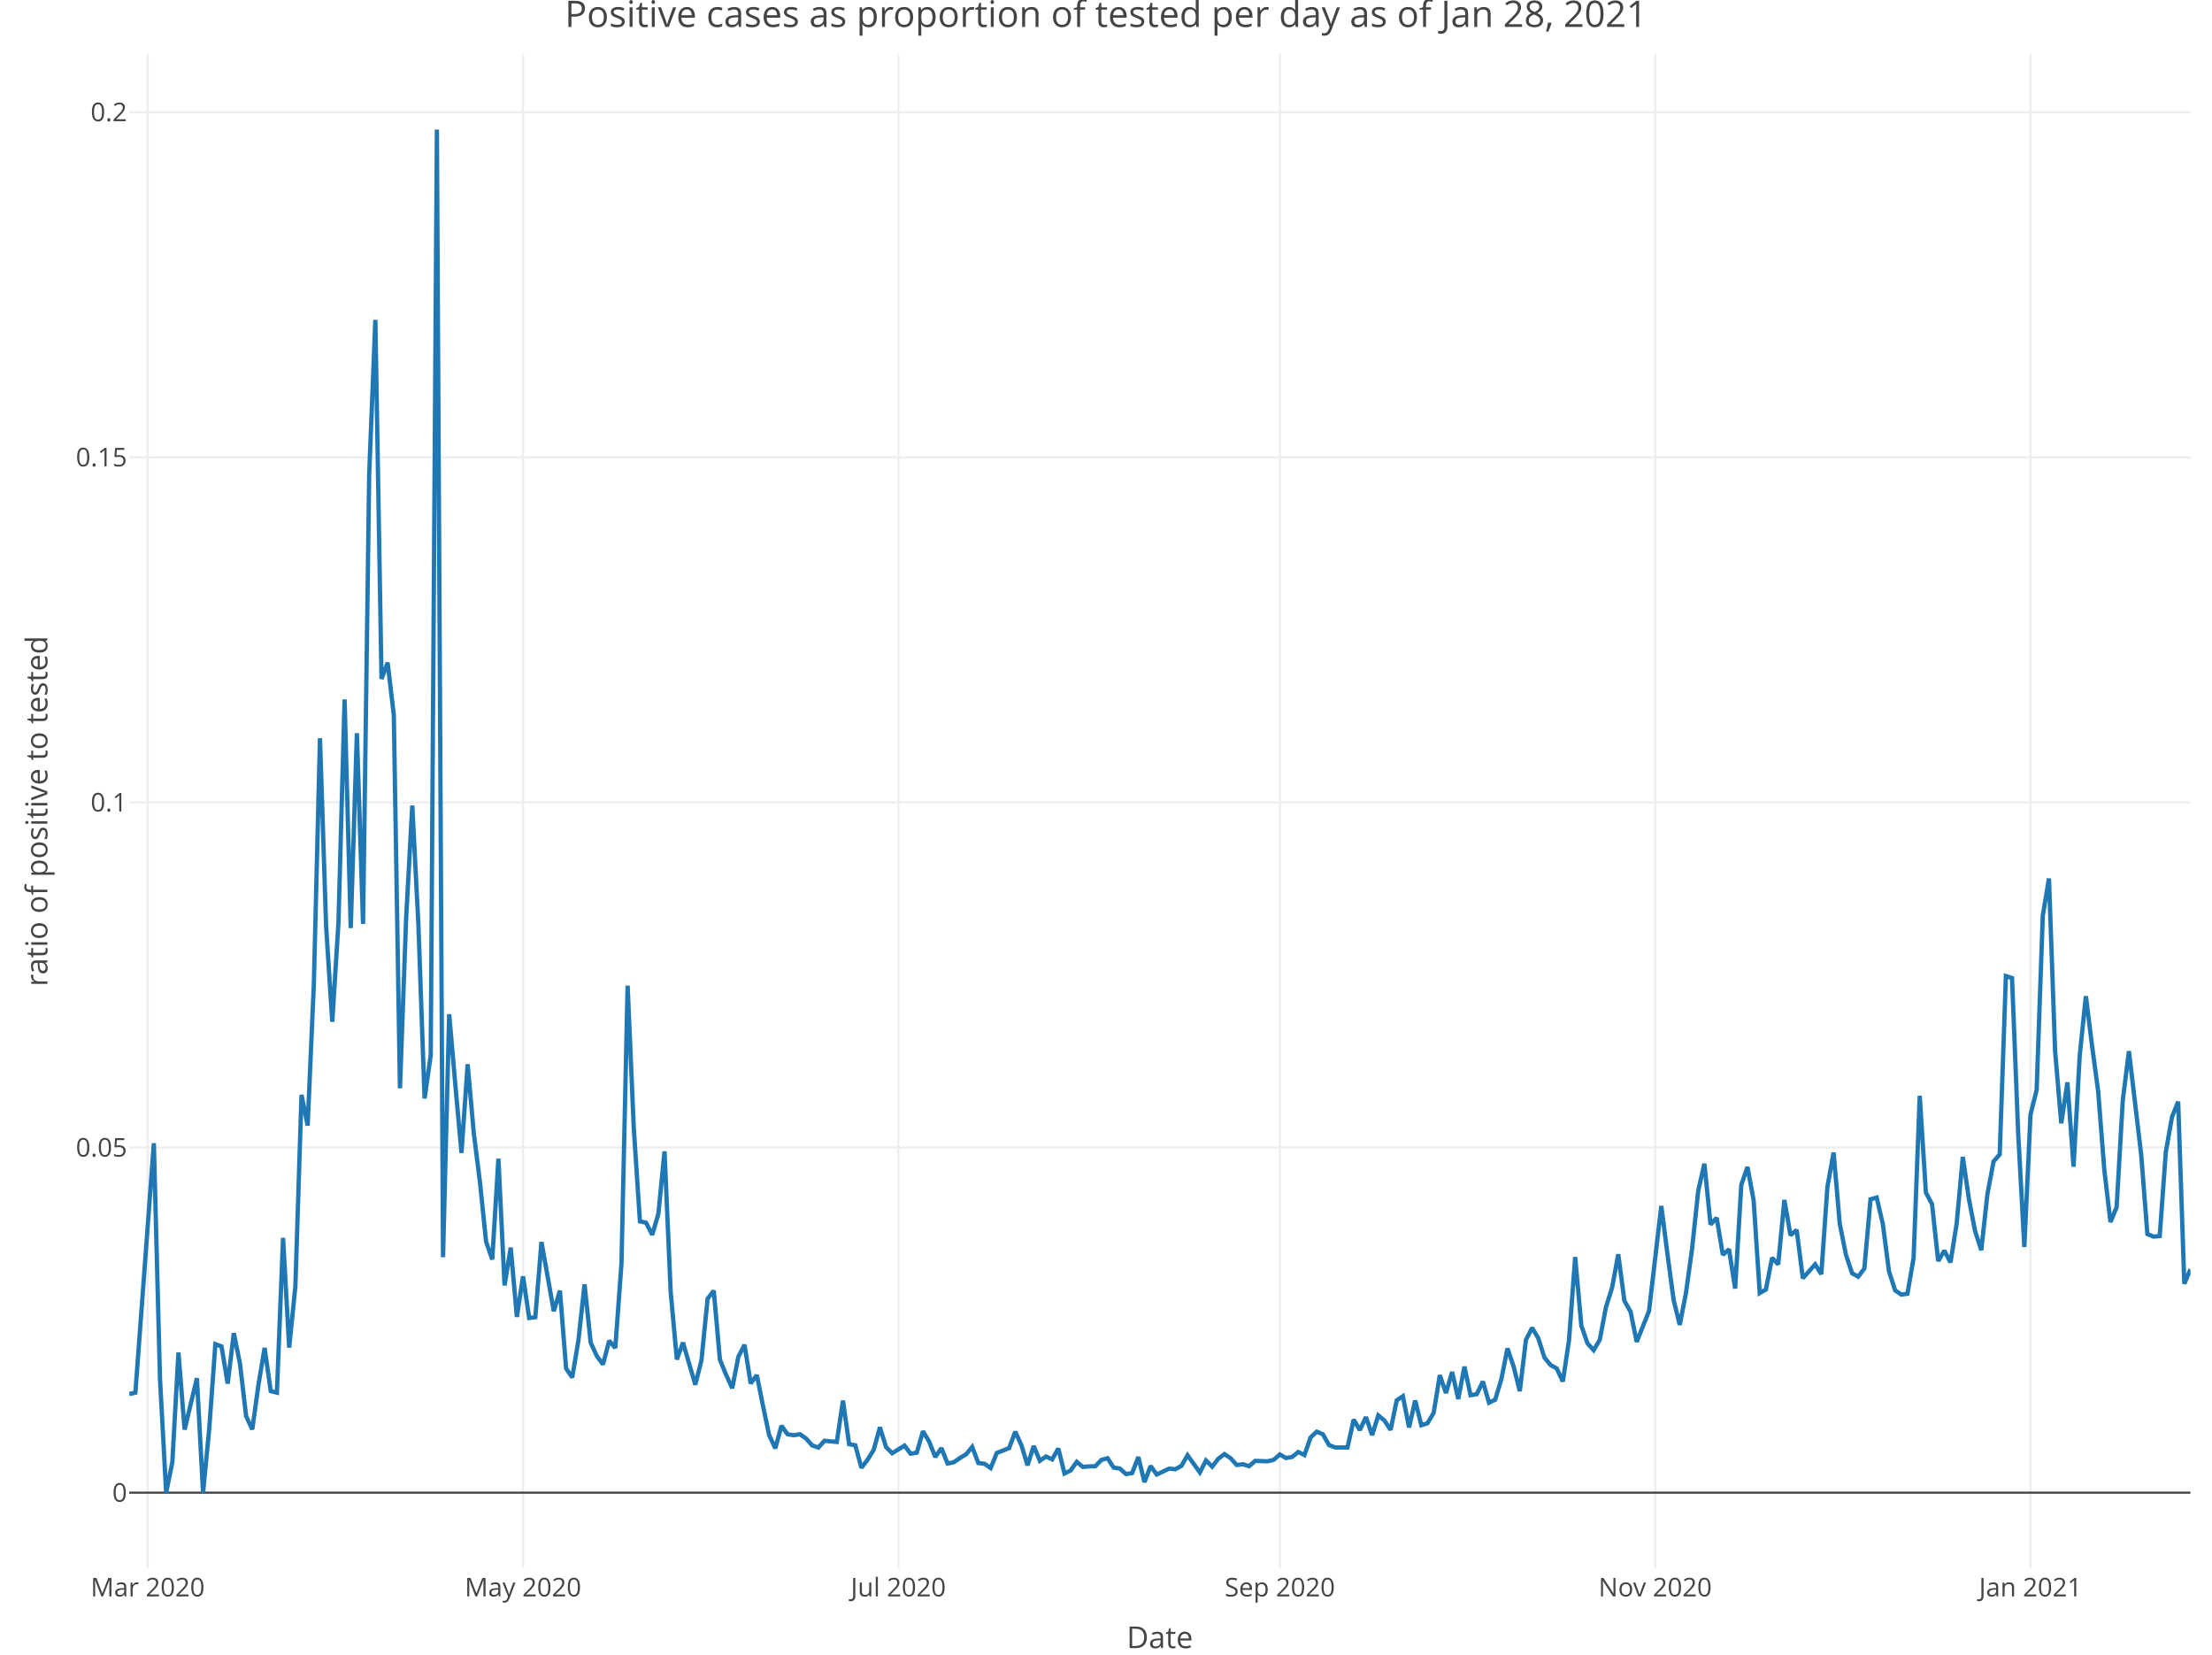
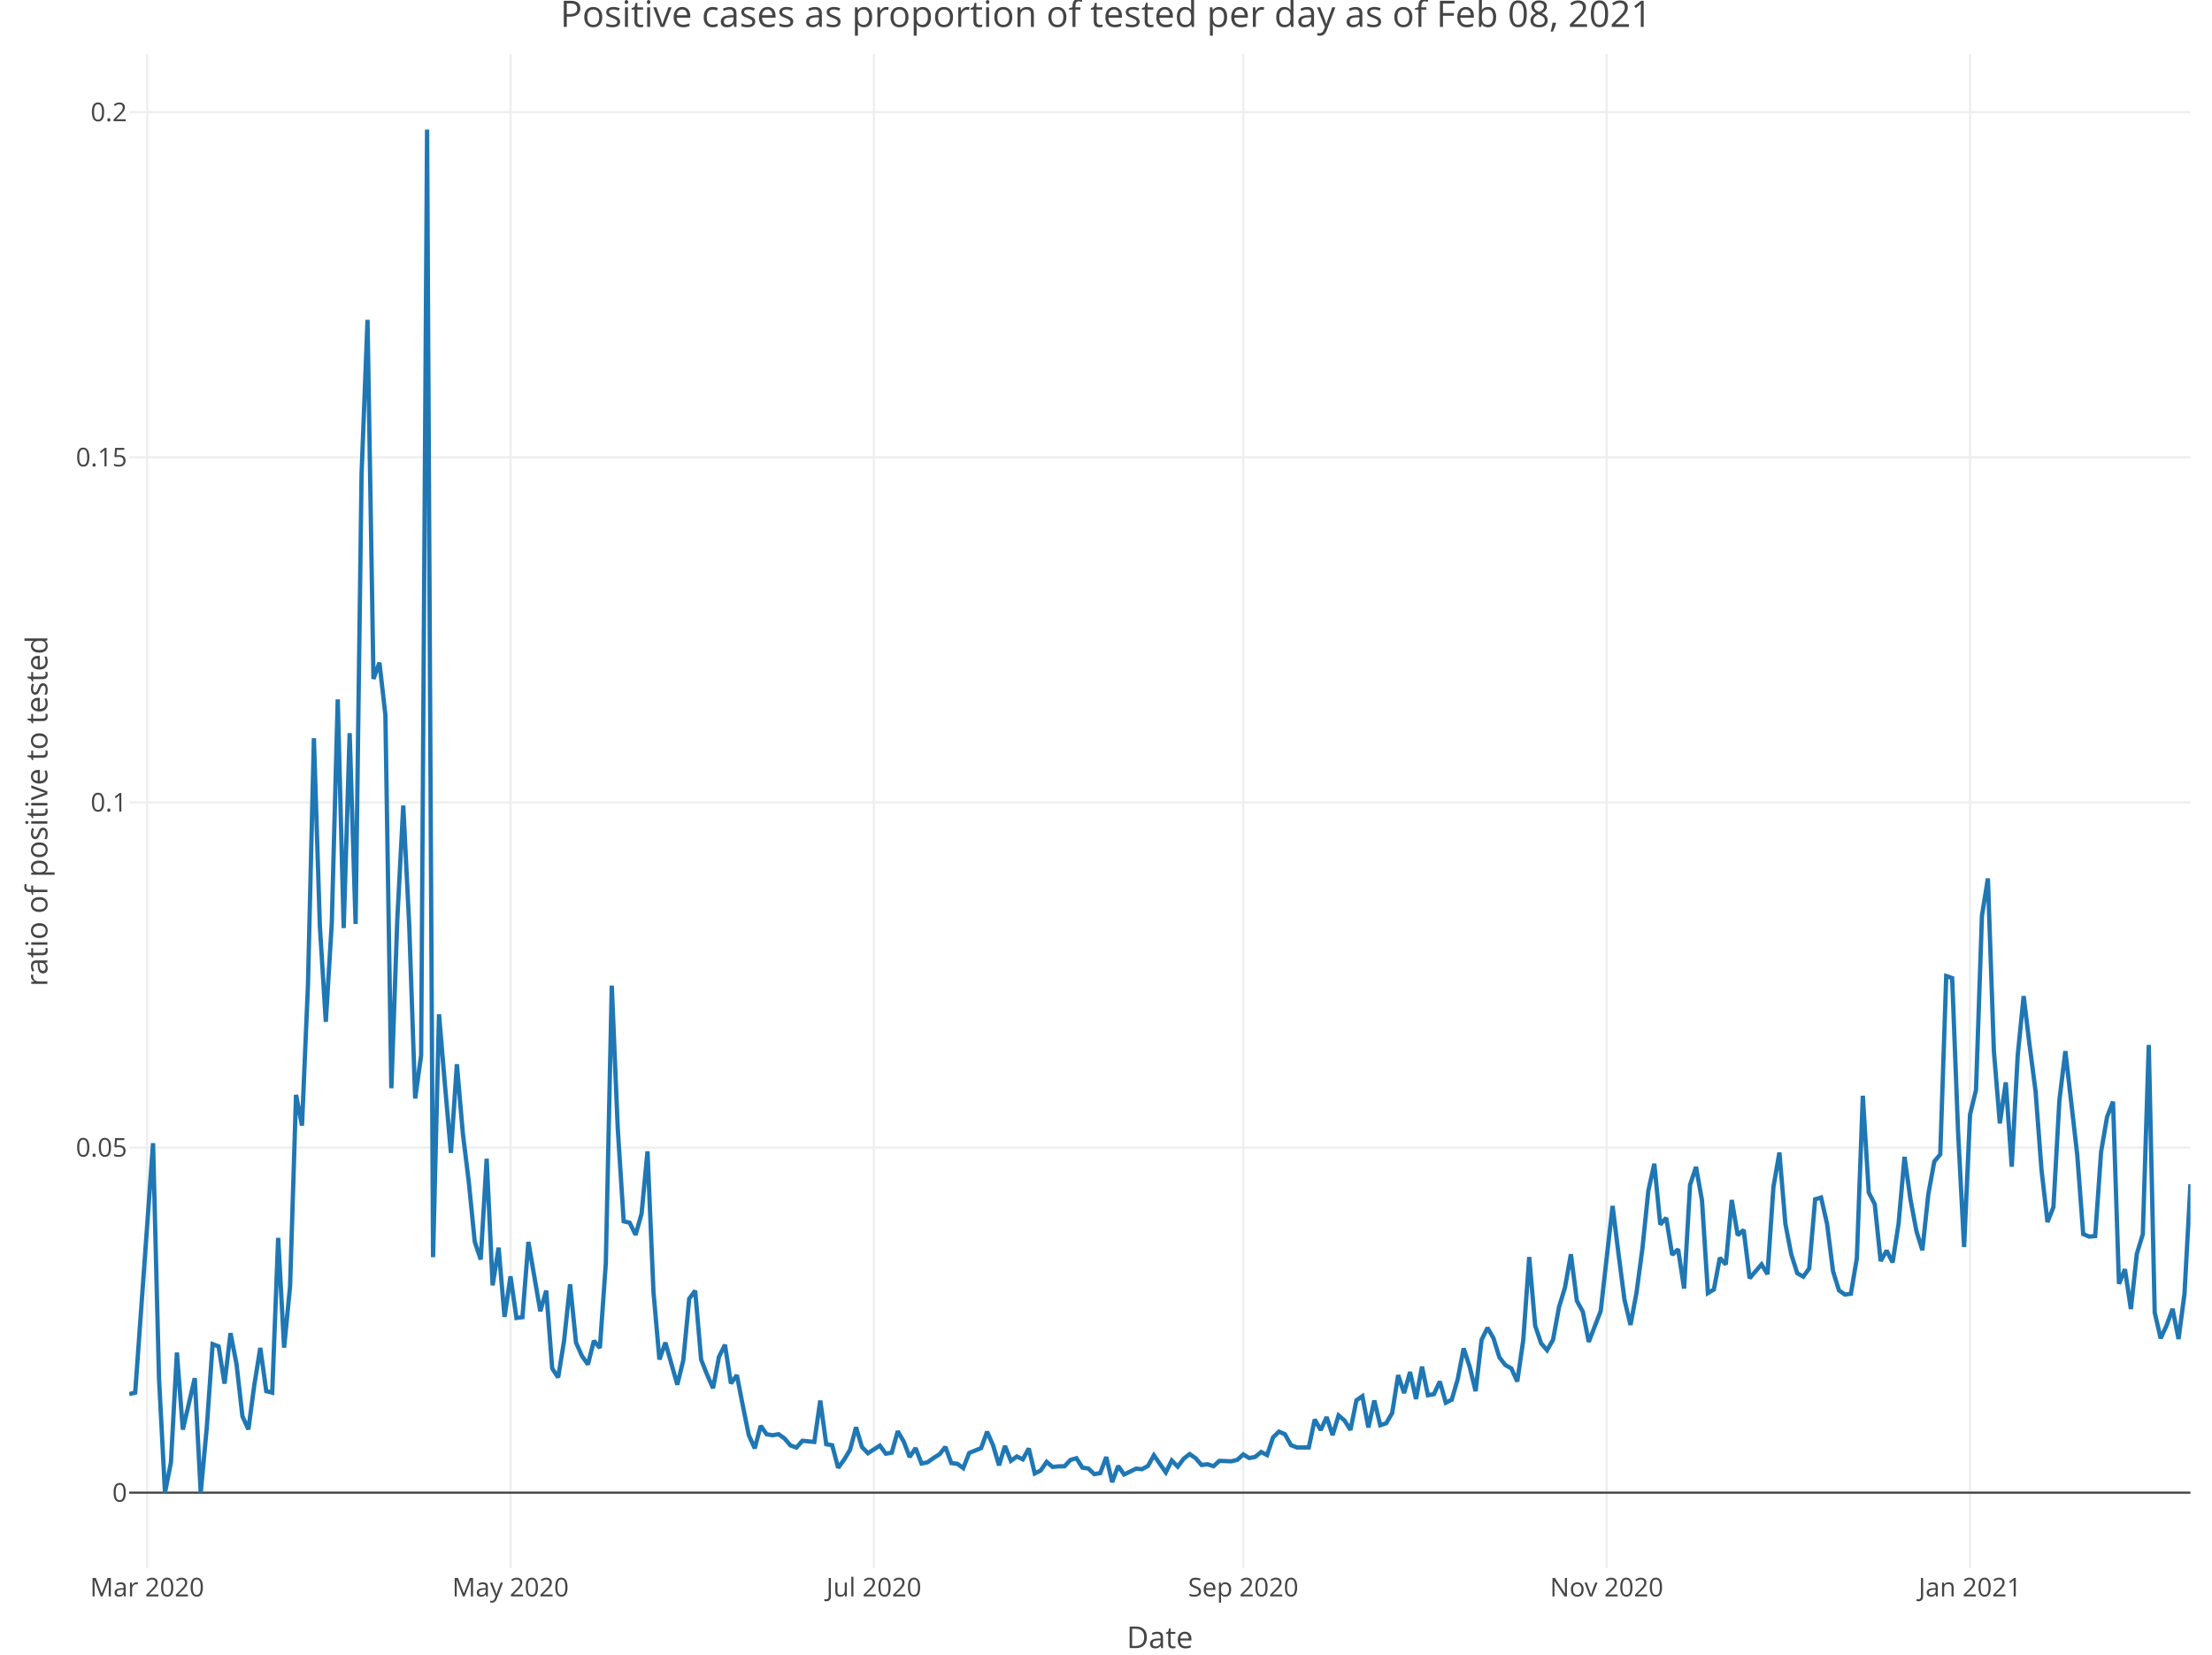
<svg xmlns="http://www.w3.org/2000/svg" class="main-svg" width="1027" height="768" style="" viewBox="0 0 1027 768">
  <rect x="0" y="0" width="1027" height="768" style="fill: rgb(255, 255, 255); fill-opacity: 1;" />
-   <defs id="defs-f597f5">
+   <defs id="defs-bf0fb3">
    <g class="clips">
-       <clipPath id="clipf597f5xyplot" class="plotclip">
+       <clipPath id="clipbf0fb3xyplot" class="plotclip">
        <rect width="957" height="703" />
      </clipPath>
-       <clipPath class="axesclip" id="clipf597f5x">
+       <clipPath class="axesclip" id="clipbf0fb3x">
        <rect x="60" y="0" width="957" height="768" />
      </clipPath>
-       <clipPath class="axesclip" id="clipf597f5y">
+       <clipPath class="axesclip" id="clipbf0fb3y">
        <rect x="0" y="25" width="1027" height="703" />
      </clipPath>
-       <clipPath class="axesclip" id="clipf597f5xy">
+       <clipPath class="axesclip" id="clipbf0fb3xy">
        <rect x="60" y="25" width="957" height="703" />
      </clipPath>
    </g>
    <g class="gradients" />
  </defs>
  <g class="bglayer" />
  <g class="layer-below">
    <g class="imagelayer" />
    <g class="shapelayer" />
  </g>
  <g class="cartesianlayer">
    <g class="subplot xy">
      <g class="layer-subplot">
        <g class="shapelayer" />
        <g class="imagelayer" />
      </g>
      <g class="gridlayer">
        <g class="x">
-           <path class="xgrid crisp" transform="translate(68.57,0)" d="M0,25v703" style="stroke: rgb(238, 238, 238); stroke-opacity: 1; stroke-width: 1px;" />
-           <path class="xgrid crisp" transform="translate(242.83,0)" d="M0,25v703" style="stroke: rgb(238, 238, 238); stroke-opacity: 1; stroke-width: 1px;" />
-           <path class="xgrid crisp" transform="translate(417.09,0)" d="M0,25v703" style="stroke: rgb(238, 238, 238); stroke-opacity: 1; stroke-width: 1px;" />
-           <path class="xgrid crisp" transform="translate(594.21,0)" d="M0,25v703" style="stroke: rgb(238, 238, 238); stroke-opacity: 1; stroke-width: 1px;" />
-           <path class="xgrid crisp" transform="translate(768.47,0)" d="M0,25v703" style="stroke: rgb(238, 238, 238); stroke-opacity: 1; stroke-width: 1px;" />
-           <path class="xgrid crisp" transform="translate(942.73,0)" d="M0,25v703" style="stroke: rgb(238, 238, 238); stroke-opacity: 1; stroke-width: 1px;" />
+           <path class="xgrid crisp" transform="translate(68.3,0)" d="M0,25v703" style="stroke: rgb(238, 238, 238); stroke-opacity: 1; stroke-width: 1px;" />
+           <path class="xgrid crisp" transform="translate(237.02,0)" d="M0,25v703" style="stroke: rgb(238, 238, 238); stroke-opacity: 1; stroke-width: 1px;" />
+           <path class="xgrid crisp" transform="translate(405.74,0)" d="M0,25v703" style="stroke: rgb(238, 238, 238); stroke-opacity: 1; stroke-width: 1px;" />
+           <path class="xgrid crisp" transform="translate(577.22,0)" d="M0,25v703" style="stroke: rgb(238, 238, 238); stroke-opacity: 1; stroke-width: 1px;" />
+           <path class="xgrid crisp" transform="translate(745.94,0)" d="M0,25v703" style="stroke: rgb(238, 238, 238); stroke-opacity: 1; stroke-width: 1px;" />
+           <path class="xgrid crisp" transform="translate(914.66,0)" d="M0,25v703" style="stroke: rgb(238, 238, 238); stroke-opacity: 1; stroke-width: 1px;" />
        </g>
        <g class="y">
          <path class="ygrid crisp" transform="translate(0,532.65)" d="M60,0h957" style="stroke: rgb(238, 238, 238); stroke-opacity: 1; stroke-width: 1px;" />
          <path class="ygrid crisp" transform="translate(0,372.46)" d="M60,0h957" style="stroke: rgb(238, 238, 238); stroke-opacity: 1; stroke-width: 1px;" />
          <path class="ygrid crisp" transform="translate(0,212.26)" d="M60,0h957" style="stroke: rgb(238, 238, 238); stroke-opacity: 1; stroke-width: 1px;" />
          <path class="ygrid crisp" transform="translate(0,52.06)" d="M60,0h957" style="stroke: rgb(238, 238, 238); stroke-opacity: 1; stroke-width: 1px;" />
        </g>
      </g>
      <g class="zerolinelayer">
        <path class="yzl zl crisp" transform="translate(0,692.85)" d="M60,0h957" style="stroke: rgb(68, 68, 68); stroke-opacity: 1; stroke-width: 1px;" />
      </g>
      <path class="xlines-below" />
      <path class="ylines-below" />
      <g class="overlines-below" />
      <g class="xaxislayer-below" />
      <g class="yaxislayer-below" />
      <g class="overaxes-below" />
-       <g class="plot" transform="translate(60, 25)" clip-path="url('#clipf597f5xyplot')">
+       <g class="plot" transform="translate(60, 25)" clip-path="url('#clipbf0fb3xyplot')">
        <g class="scatterlayer mlayer">
-           <g class="trace scatter traceb8f9a6" style="stroke-miterlimit: 2; opacity: 1;">
+           <g class="trace scatter trace1097b2" style="stroke-miterlimit: 2; opacity: 1;">
            <g class="fills" />
            <g class="errorbars" />
            <g class="lines">
-               <path class="js-line" d="M0,622.08L2.86,621.42L11.43,505.63L14.28,614.89L17.14,667.85L20,653.8L22.85,602.8L25.71,638.59L31.42,614.7L34.28,667.85L37.14,638.18L39.99,598.9L42.85,599.97L45.71,617.23L48.56,593.79L51.42,608L54.28,632.36L57.13,638.47L59.99,617.81L62.85,600.66L65.7,620.7L68.56,621.42L71.42,549.58L74.27,600.54L77.13,572.07L79.99,483.2L82.84,497.46L85.7,432.27L88.56,317.67L91.41,404.9L94.27,449.29L97.13,403.44L99.99,299.64L102.84,405.8L105.7,315.31L108.56,403.85L111.41,194.99L114.27,123.47L117.13,290.13L119.98,282.57L122.84,306.88L125.7,480.13L128.55,401.54L131.41,348.91L134.27,404.5L137.12,484.89L139.98,464.79L142.84,35.15L145.69,558.54L148.55,445.78L151.41,478.64L154.26,510.14L157.12,468.98L159.98,501.07L162.83,523.68L165.69,551.37L168.55,559.61L171.4,512.85L174.26,571.63L177.12,554.1L179.97,586.26L182.83,567.44L185.69,586.75L188.54,586.4L191.4,551.47L197.11,583.63L199.97,574.06L202.83,610.19L205.68,614.38L208.54,597.21L211.4,571.12L214.25,598.21L217.11,604.43L219.97,608.32L222.82,597.34L225.68,600.68L228.54,561.46L231.39,432.5L234.25,498.58L237.11,541.9L239.96,542.55L242.82,548.15L245.68,538.38L248.53,509.42L251.39,574.73L254.25,606.03L257.1,598.19L262.82,617.71L265.67,606.46L268.53,577.83L271.39,574.11L274.24,606.1L277.1,613.07L279.96,619.36L282.81,604.76L285.67,599.22L288.53,617.15L291.39,613.3L294.24,627.52L297.1,641.13L299.96,647.27L302.81,636.81L305.67,640.74L308.53,641.19L311.38,640.71L314.24,642.7L317.1,645.92L319.95,646.9L322.81,643.75L328.52,644.3L331.38,625.1L334.24,645.35L337.09,645.84L339.95,656.3L342.81,652.54L345.66,647.93L348.52,637.5L351.38,646.68L354.23,649.53L359.95,646L362.8,649.76L365.66,649.27L368.52,639.33L371.37,644.1L374.23,651.29L377.09,647.16L379.94,654.33L382.8,653.74L385.66,651.78L388.51,650.06L391.37,646.61L394.23,654.1L397.08,654.43L399.94,656.44L402.8,649.41L408.51,647.17L411.37,639.54L414.22,645.81L417.08,655.16L419.94,646.16L422.79,653.06L425.65,651.06L428.51,652.39L431.36,647.33L434.22,658.93L437.08,657.55L439.93,653.55L442.79,655.91L445.65,655.64L448.5,655.6L451.36,652.64L454.22,651.86L457.07,656.22L459.93,656.63L462.79,659.23L465.64,658.74L468.5,651.31L471.36,662.95L474.21,655.46L477.07,659.41L479.93,658.07L482.79,656.69L485.64,656.95L488.5,655.44L491.36,650.49L497.07,658.45L499.93,652.9L502.78,655.77L505.64,652.09L508.5,649.95L511.35,651.84L514.21,655.01L517.07,654.64L519.92,655.57L522.78,653.08L528.49,653.3L531.35,652.61L534.21,650.1L537.06,651.77L539.92,651.26L542.78,648.97L545.63,650.37L548.49,642.19L551.35,639.53L554.2,640.73L557.06,645.77L559.92,646.85L565.63,646.86L568.49,633.9L571.34,638.78L574.2,632.76L577.06,641.13L579.91,631.99L582.77,634.36L585.63,638.71L588.48,624.97L591.34,623.07L594.2,637.56L597.05,625.07L599.91,636.55L602.77,635.62L605.62,630.84L608.48,613.3L611.34,621.6L614.19,611.84L617.05,624.37L619.91,609.35L622.76,622.62L625.62,622.13L628.48,616.26L631.33,626.08L634.19,624.69L637.05,615.19L639.9,600.87L642.76,609.34L645.62,620.74L648.47,596.96L651.33,591.32L654.19,596.12L657.04,605.07L659.9,608.61L662.76,610.18L665.61,616.24L668.47,597.06L671.33,558.47L674.19,590.32L677.04,598.51L679.9,601.72L682.76,596.88L685.61,581.74L688.47,572.69L691.33,557.19L694.18,578.81L697.04,583.84L699.9,597.85L705.61,583.55L708.47,559.02L711.32,534.77L714.18,557.15L717.04,578.42L719.89,589.98L722.75,575.25L725.61,554.62L728.46,527.74L731.32,515.16L734.18,543.38L737.03,540.29L739.89,557.44L742.75,554.88L745.6,573.11L748.46,525L751.32,516.66L754.17,532.08L757.03,575.19L759.89,573.54L762.74,558.83L765.6,561.9L768.46,531.98L771.31,548.35L774.17,545.91L777.03,568.32L782.74,561.88L785.6,566.43L788.45,525.89L791.31,509.97L794.17,543.03L797.02,557.32L799.88,566.01L802.74,567.58L805.59,563.81L808.45,531.65L811.31,530.86L814.16,543.11L817.02,565.06L819.88,573.94L822.73,575.9L825.59,575.51L828.45,558.98L831.3,483.63L834.16,528.53L837.02,533.92L839.87,560.34L842.73,555.49L845.59,560.95L848.44,543.05L851.3,511.99L854.16,531.69L857.01,546.47L859.87,555.31L862.73,529.24L865.59,514.11L868.44,510.83L871.3,428.06L874.16,429L877.01,500.87L879.87,553.82L882.73,492.37L885.58,480.92L888.44,400.04L891.3,382.75L894.15,462.85L897.01,496.43L899.87,477.4L902.72,516.53L905.58,464.99L908.44,437.37L911.29,460.25L914.15,481.58L917.01,518.12L919.86,542.24L922.72,535.31L925.58,485.67L928.43,462.9L934.15,511.21L937,547.82L939.86,548.98L942.72,548.74L945.57,509.64L948.43,493.44L951.29,486.36L954.14,570.9L957,564.15" style="vector-effect: non-scaling-stroke; fill: none; stroke: rgb(31, 119, 180); stroke-opacity: 1; stroke-width: 2px; opacity: 1;" />
+               <path class="js-line" d="M0,622.08L2.77,621.42L11.06,505.63L13.83,614.89L16.6,667.85L19.36,653.8L22.13,602.8L24.89,638.59L30.42,614.7L33.19,667.85L35.96,638.18L38.72,598.9L41.49,599.97L44.25,617.23L47.02,593.79L49.79,608L52.55,632.36L55.32,638.47L58.08,617.81L60.85,600.66L63.62,620.7L66.38,621.42L69.15,549.58L71.91,600.54L74.68,572.07L77.45,483.2L80.21,497.46L82.98,432.27L85.74,317.67L88.51,404.9L91.27,449.29L94.04,403.44L96.81,299.64L99.57,405.8L102.34,315.31L105.1,403.85L107.87,194.99L110.64,123.47L113.4,290.13L116.17,282.57L118.93,306.88L121.7,480.13L124.47,401.54L127.23,348.91L130,404.5L132.76,484.89L135.53,464.79L138.29,35.15L141.06,558.54L143.83,445.78L146.59,478.64L149.36,510.14L152.12,468.98L154.89,501.07L157.66,523.68L160.42,551.37L163.19,559.61L165.95,512.85L168.72,571.63L171.49,554.1L174.25,586.26L177.02,567.44L179.78,586.75L182.55,586.4L185.32,551.47L190.85,583.63L193.61,574.06L196.38,610.19L199.14,614.38L201.91,597.21L204.68,571.12L207.44,598.21L210.21,604.43L212.97,608.32L215.74,597.34L218.51,600.68L221.27,561.46L224.04,432.5L226.8,498.58L229.57,541.9L232.34,542.55L235.1,548.15L237.87,538.38L240.63,509.42L243.4,574.73L246.16,606.03L248.93,598.19L254.46,617.71L257.23,606.46L259.99,577.83L262.76,574.11L265.53,606.1L268.29,613.07L271.06,619.36L273.82,604.76L276.59,599.22L279.36,617.15L282.12,613.3L284.89,627.52L287.65,641.13L290.42,647.27L293.18,636.81L295.95,640.74L298.72,641.19L301.48,640.71L304.25,642.7L307.01,645.92L309.78,646.9L312.55,643.75L318.08,644.3L320.84,625.1L323.61,645.35L326.38,645.84L329.14,656.3L331.91,652.54L334.67,647.93L337.44,637.5L340.21,646.68L342.97,649.53L348.5,646L351.27,649.76L354.03,649.27L356.8,639.33L359.57,644.1L362.33,651.29L365.1,647.16L367.86,654.33L370.63,653.74L373.4,651.78L376.16,650.06L378.93,646.61L381.69,654.1L384.46,654.43L387.23,656.44L389.99,649.41L395.52,647.17L398.29,639.54L401.05,645.81L403.82,655.16L406.59,646.16L409.35,653.06L412.12,651.06L414.88,652.39L417.65,647.33L420.42,658.93L423.18,657.55L425.95,653.55L428.71,655.91L431.48,655.64L434.25,655.6L437.01,652.64L439.78,651.86L442.54,656.22L445.31,656.63L448.08,659.23L450.84,658.74L453.61,651.31L456.37,662.95L459.14,655.46L461.9,659.41L464.67,658.07L467.44,656.69L470.2,656.95L472.97,655.44L475.73,650.49L481.27,658.45L484.03,652.9L486.8,655.77L489.56,652.09L492.33,649.95L495.1,651.84L497.86,655.01L500.63,654.64L503.39,655.57L506.16,653.08L511.69,653.3L514.46,652.61L517.22,650.1L519.99,651.77L522.75,651.26L525.52,648.97L528.29,650.37L531.05,642.19L533.82,639.53L536.58,640.73L539.35,645.77L542.12,646.85L547.65,646.86L550.41,633.9L553.18,638.78L555.95,632.76L558.71,641.13L561.48,631.99L564.24,634.36L567.01,638.71L569.77,624.97L572.54,623.07L575.31,637.56L578.07,625.07L580.84,636.55L583.6,635.62L586.37,630.84L589.14,613.3L591.9,621.6L594.67,611.84L597.43,624.37L600.2,609.35L602.97,622.62L605.73,622.13L608.5,616.26L611.26,626.08L614.03,624.69L616.79,615.19L619.56,600.87L622.33,609.34L625.09,620.74L627.86,596.96L630.62,591.32L633.39,596.12L636.16,605.07L638.92,608.61L641.69,610.18L644.45,616.24L647.22,597.06L649.99,558.47L652.75,590.32L655.52,598.51L658.28,601.72L661.05,596.88L663.82,581.74L666.58,572.69L669.35,557.19L672.11,578.81L674.88,583.84L677.64,597.85L683.18,583.55L685.94,559.02L688.71,534.77L691.47,557.15L694.24,578.42L697.01,589.98L699.77,575.25L702.54,554.62L705.3,527.74L708.07,515.16L710.84,543.38L713.6,540.29L716.37,557.44L719.13,554.88L721.9,573.11L724.66,525L727.43,516.66L730.2,532.08L732.96,575.19L735.73,573.54L738.49,558.83L741.26,561.9L744.03,531.98L746.79,548.35L749.56,545.91L752.32,568.32L757.86,561.88L760.62,566.43L763.39,525.89L766.15,509.97L768.92,543.03L771.68,557.32L774.45,566.01L777.22,567.58L779.98,563.81L782.75,531.65L785.51,530.86L788.28,543.11L791.05,565.06L793.81,573.94L796.58,575.9L799.34,575.51L802.11,558.98L804.88,483.63L807.64,528.53L810.41,533.92L813.17,560.34L815.94,555.49L818.71,560.95L821.47,543.05L824.24,511.99L827,531.69L829.77,546.47L832.53,555.31L835.3,529.24L838.07,514.11L840.83,510.83L843.6,428.06L846.36,429L849.13,500.87L851.9,553.82L854.66,492.37L857.43,480.92L860.19,400.04L862.96,382.75L865.73,462.85L868.49,496.43L871.26,477.4L874.02,516.53L876.79,464.99L879.55,437.37L882.32,460.25L885.09,481.58L887.85,518.12L890.62,542.24L893.38,535.31L896.15,485.67L898.92,462.9L904.45,511.21L907.21,547.82L909.98,548.98L912.75,548.74L915.51,509.64L918.28,493.44L921.04,486.36L923.81,570.9L926.58,564.15L929.34,582.6L932.11,556.94L934.87,547.88L937.64,460.05L940.4,584.25L943.17,596.21L945.94,590.17L948.7,582.53L951.47,596.52L954.23,575.5L957,524.65" style="vector-effect: non-scaling-stroke; fill: none; stroke: rgb(31, 119, 180); stroke-opacity: 1; stroke-width: 2px; opacity: 1;" />
            </g>
            <g class="points" />
            <g class="text" />
          </g>
        </g>
      </g>
      <g class="overplot" />
      <path class="xlines-above crisp" d="M0,0" style="fill: none;" />
      <path class="ylines-above crisp" d="M0,0" style="fill: none;" />
      <g class="overlines-above" />
      <g class="xaxislayer-above">
        <g class="xtick">
-           <text text-anchor="middle" x="0" y="741" transform="translate(68.57,0)" style="font-family: 'Open Sans', verdana, arial, sans-serif; font-size: 12px; fill: rgb(68, 68, 68); fill-opacity: 1; white-space: pre;">Mar 2020</text>
+           <text text-anchor="middle" x="0" y="741" transform="translate(68.3,0)" style="font-family: 'Open Sans', verdana, arial, sans-serif; font-size: 12px; fill: rgb(68, 68, 68); fill-opacity: 1; white-space: pre;">Mar 2020</text>
        </g>
        <g class="xtick">
-           <text text-anchor="middle" x="0" y="741" transform="translate(242.83,0)" style="font-family: 'Open Sans', verdana, arial, sans-serif; font-size: 12px; fill: rgb(68, 68, 68); fill-opacity: 1; white-space: pre;">May 2020</text>
+           <text text-anchor="middle" x="0" y="741" transform="translate(237.02,0)" style="font-family: 'Open Sans', verdana, arial, sans-serif; font-size: 12px; fill: rgb(68, 68, 68); fill-opacity: 1; white-space: pre;">May 2020</text>
        </g>
        <g class="xtick">
-           <text text-anchor="middle" x="0" y="741" transform="translate(417.09,0)" style="font-family: 'Open Sans', verdana, arial, sans-serif; font-size: 12px; fill: rgb(68, 68, 68); fill-opacity: 1; white-space: pre;">Jul 2020</text>
+           <text text-anchor="middle" x="0" y="741" transform="translate(405.74,0)" style="font-family: 'Open Sans', verdana, arial, sans-serif; font-size: 12px; fill: rgb(68, 68, 68); fill-opacity: 1; white-space: pre;">Jul 2020</text>
        </g>
        <g class="xtick">
-           <text text-anchor="middle" x="0" y="741" transform="translate(594.21,0)" style="font-family: 'Open Sans', verdana, arial, sans-serif; font-size: 12px; fill: rgb(68, 68, 68); fill-opacity: 1; white-space: pre;">Sep 2020</text>
+           <text text-anchor="middle" x="0" y="741" transform="translate(577.22,0)" style="font-family: 'Open Sans', verdana, arial, sans-serif; font-size: 12px; fill: rgb(68, 68, 68); fill-opacity: 1; white-space: pre;">Sep 2020</text>
        </g>
        <g class="xtick">
-           <text text-anchor="middle" x="0" y="741" transform="translate(768.47,0)" style="font-family: 'Open Sans', verdana, arial, sans-serif; font-size: 12px; fill: rgb(68, 68, 68); fill-opacity: 1; white-space: pre;">Nov 2020</text>
+           <text text-anchor="middle" x="0" y="741" transform="translate(745.94,0)" style="font-family: 'Open Sans', verdana, arial, sans-serif; font-size: 12px; fill: rgb(68, 68, 68); fill-opacity: 1; white-space: pre;">Nov 2020</text>
        </g>
        <g class="xtick">
-           <text text-anchor="middle" x="0" y="741" transform="translate(942.73,0)" style="font-family: 'Open Sans', verdana, arial, sans-serif; font-size: 12px; fill: rgb(68, 68, 68); fill-opacity: 1; white-space: pre;">Jan 2021</text>
+           <text text-anchor="middle" x="0" y="741" transform="translate(914.66,0)" style="font-family: 'Open Sans', verdana, arial, sans-serif; font-size: 12px; fill: rgb(68, 68, 68); fill-opacity: 1; white-space: pre;">Jan 2021</text>
        </g>
      </g>
      <g class="yaxislayer-above">
        <g class="ytick">
          <text text-anchor="end" x="59" y="4.2" transform="translate(0,692.85)" style="font-family: 'Open Sans', verdana, arial, sans-serif; font-size: 12px; fill: rgb(68, 68, 68); fill-opacity: 1; white-space: pre;">0</text>
        </g>
        <g class="ytick">
          <text text-anchor="end" x="59" y="4.2" transform="translate(0,532.65)" style="font-family: 'Open Sans', verdana, arial, sans-serif; font-size: 12px; fill: rgb(68, 68, 68); fill-opacity: 1; white-space: pre;">0.05</text>
        </g>
        <g class="ytick">
          <text text-anchor="end" x="59" y="4.2" transform="translate(0,372.46)" style="font-family: 'Open Sans', verdana, arial, sans-serif; font-size: 12px; fill: rgb(68, 68, 68); fill-opacity: 1; white-space: pre;">0.1</text>
        </g>
        <g class="ytick">
          <text text-anchor="end" x="59" y="4.2" transform="translate(0,212.26)" style="font-family: 'Open Sans', verdana, arial, sans-serif; font-size: 12px; fill: rgb(68, 68, 68); fill-opacity: 1; white-space: pre;">0.15</text>
        </g>
        <g class="ytick">
          <text text-anchor="end" x="59" y="4.2" transform="translate(0,52.06)" style="font-family: 'Open Sans', verdana, arial, sans-serif; font-size: 12px; fill: rgb(68, 68, 68); fill-opacity: 1; white-space: pre;">0.2</text>
        </g>
      </g>
      <g class="overaxes-above" />
    </g>
  </g>
  <g class="polarlayer" />
  <g class="ternarylayer" />
  <g class="geolayer" />
  <g class="funnelarealayer" />
  <g class="pielayer" />
  <g class="treemaplayer" />
  <g class="sunburstlayer" />
  <g class="glimages" />
-   <defs id="topdefs-f597f5">
+   <defs id="topdefs-bf0fb3">
    <g class="clips" />
  </defs>
  <g class="layer-above">
    <g class="imagelayer" />
    <g class="shapelayer" />
  </g>
  <g class="infolayer">
    <g class="g-gtitle">
-       <text class="gtitle" x="513.5" y="12.5" text-anchor="middle" dy="0em" style="font-family: 'Open Sans', verdana, arial, sans-serif; font-size: 17px; fill: rgb(68, 68, 68); opacity: 1; font-weight: normal; white-space: pre;">Positive cases as proportion of tested per day as of Jan 28, 2021</text>
+       <text class="gtitle" x="513.5" y="12.5" text-anchor="middle" dy="0em" style="font-family: 'Open Sans', verdana, arial, sans-serif; font-size: 17px; fill: rgb(68, 68, 68); opacity: 1; font-weight: normal; white-space: pre;">Positive cases as proportion of tested per day as of Feb 08, 2021</text>
    </g>
    <g class="g-xtitle" transform="translate(0,-15)">
      <text class="xtitle" x="538.5" y="780" text-anchor="middle" style="font-family: 'Open Sans', verdana, arial, sans-serif; font-size: 14px; fill: rgb(68, 68, 68); opacity: 1; font-weight: normal; white-space: pre;">Date</text>
    </g>
    <g class="g-ytitle">
      <text class="ytitle" transform="rotate(-90,22,376.5)" x="22" y="376.5" text-anchor="middle" style="font-family: 'Open Sans', verdana, arial, sans-serif; font-size: 14px; fill: rgb(68, 68, 68); opacity: 1; font-weight: normal; white-space: pre;">ratio of positive to tested</text>
    </g>
  </g>
</svg>
